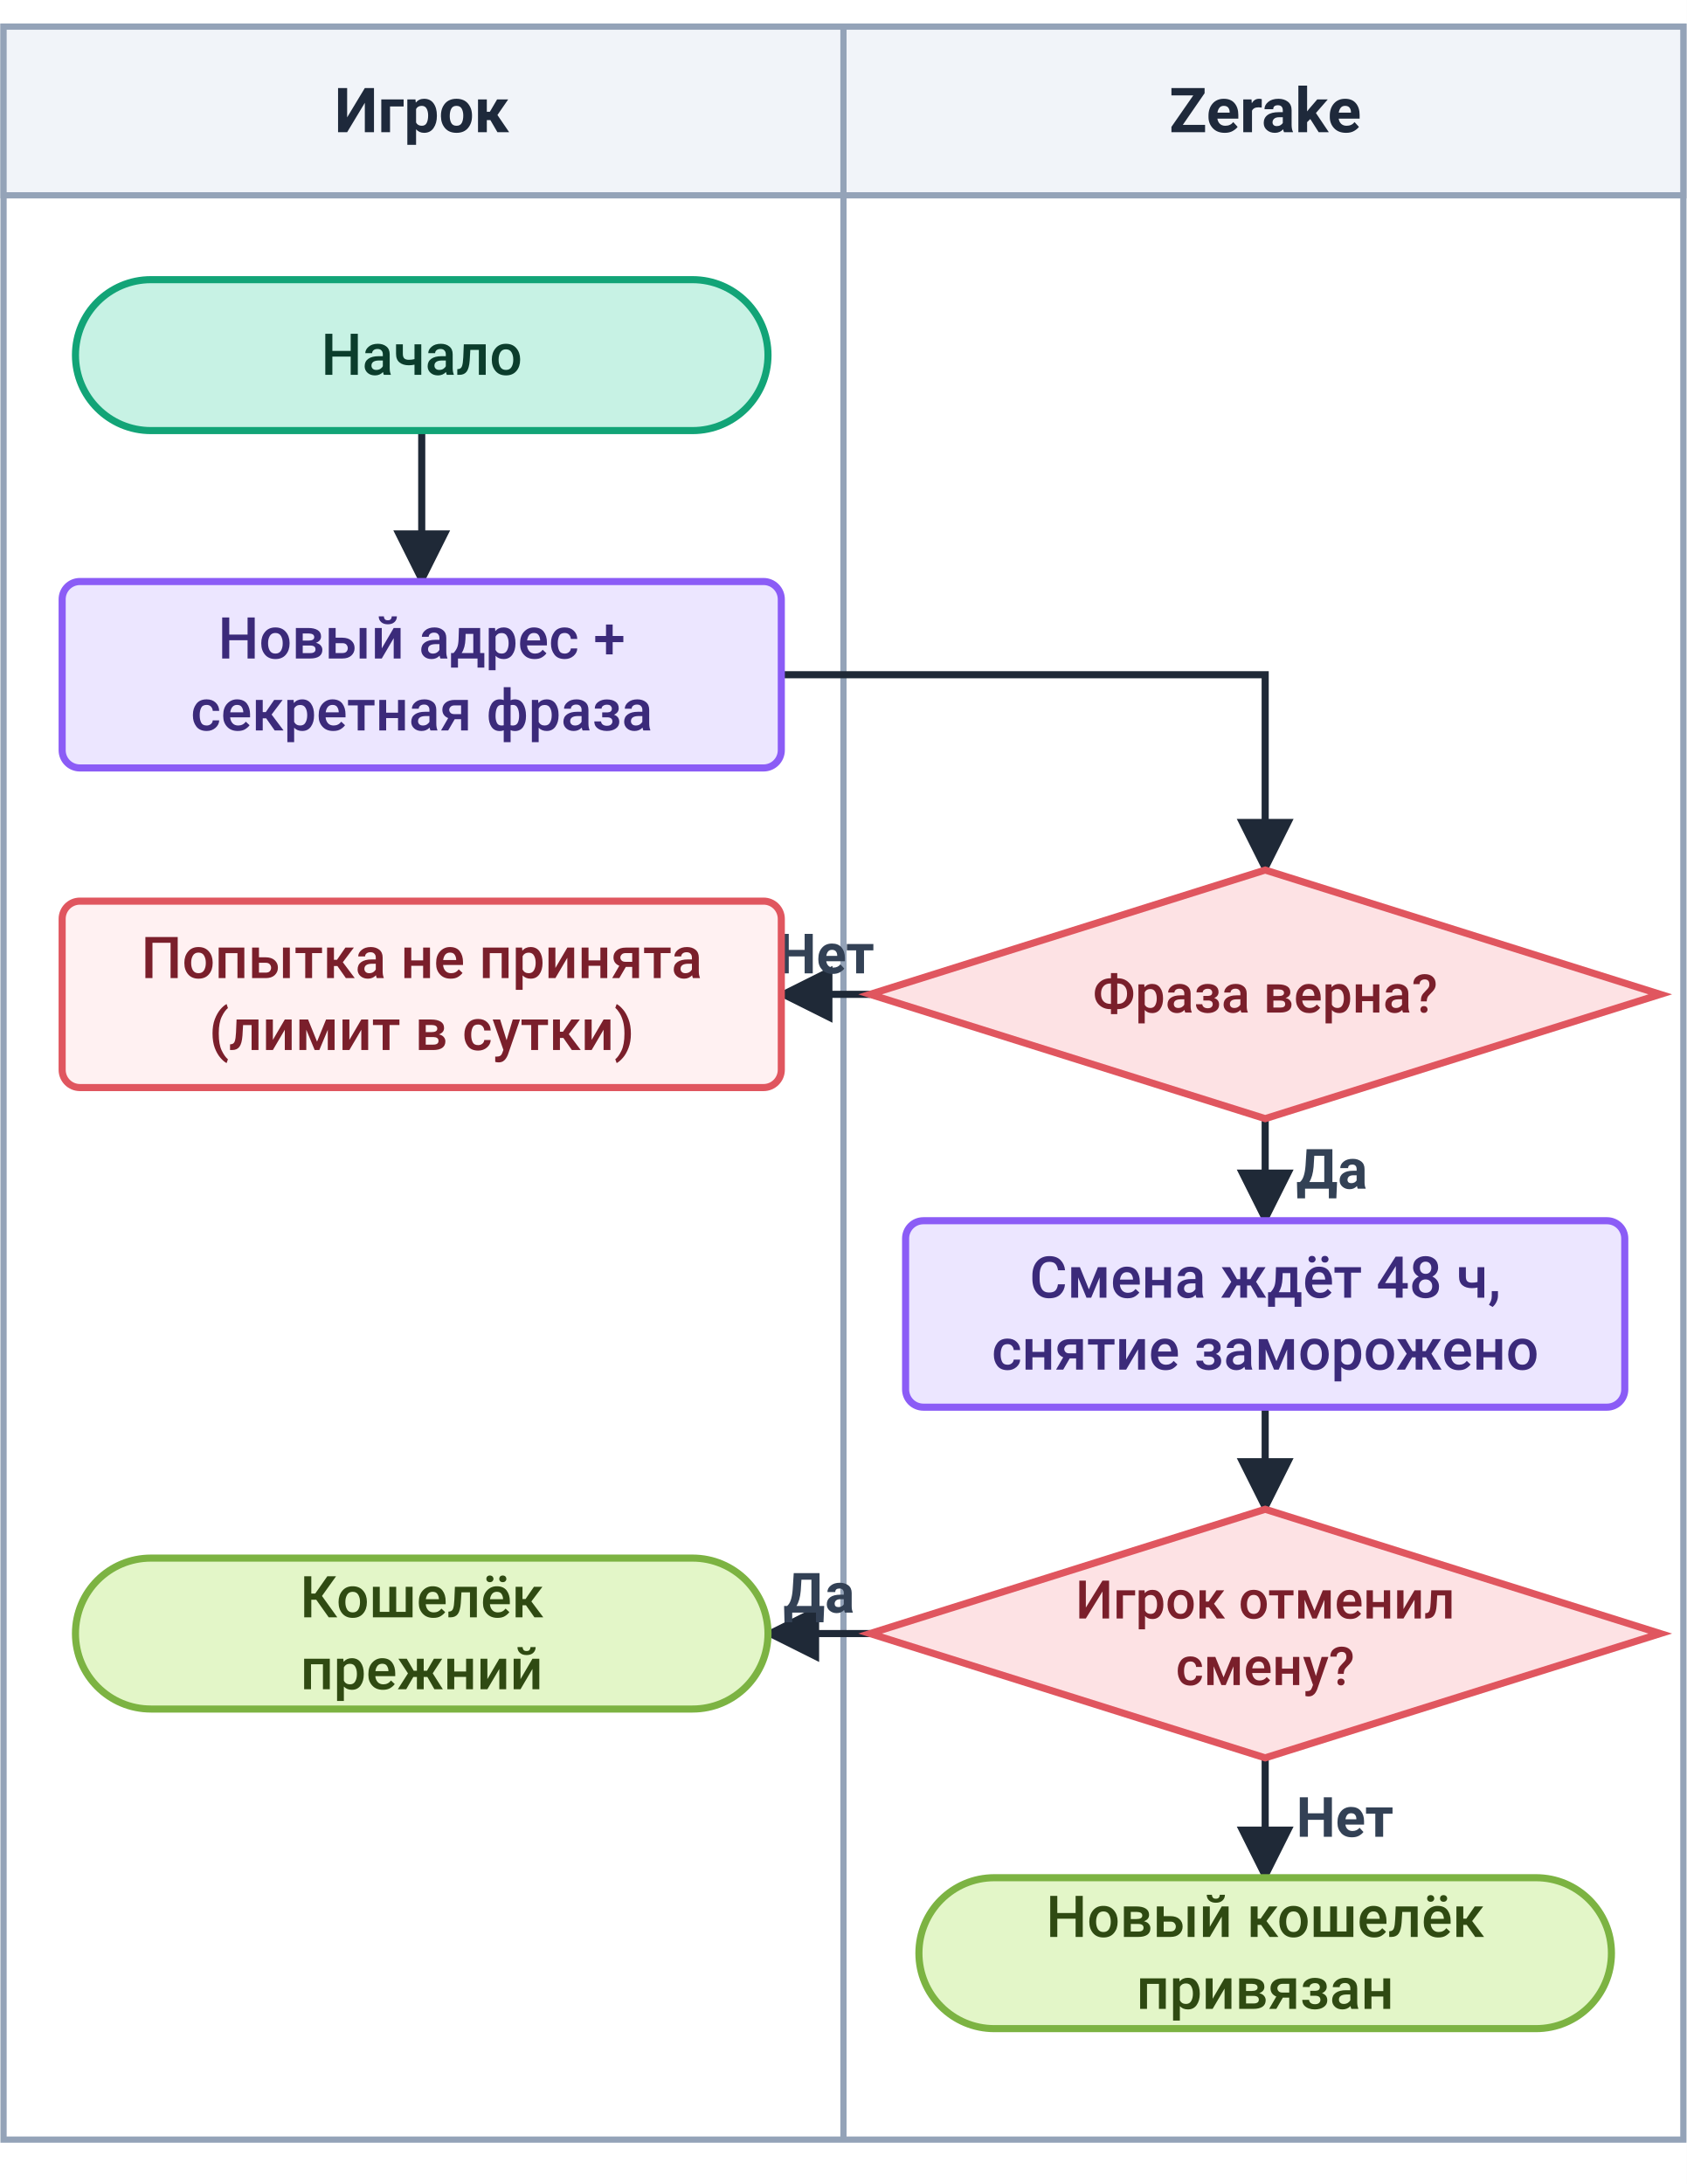
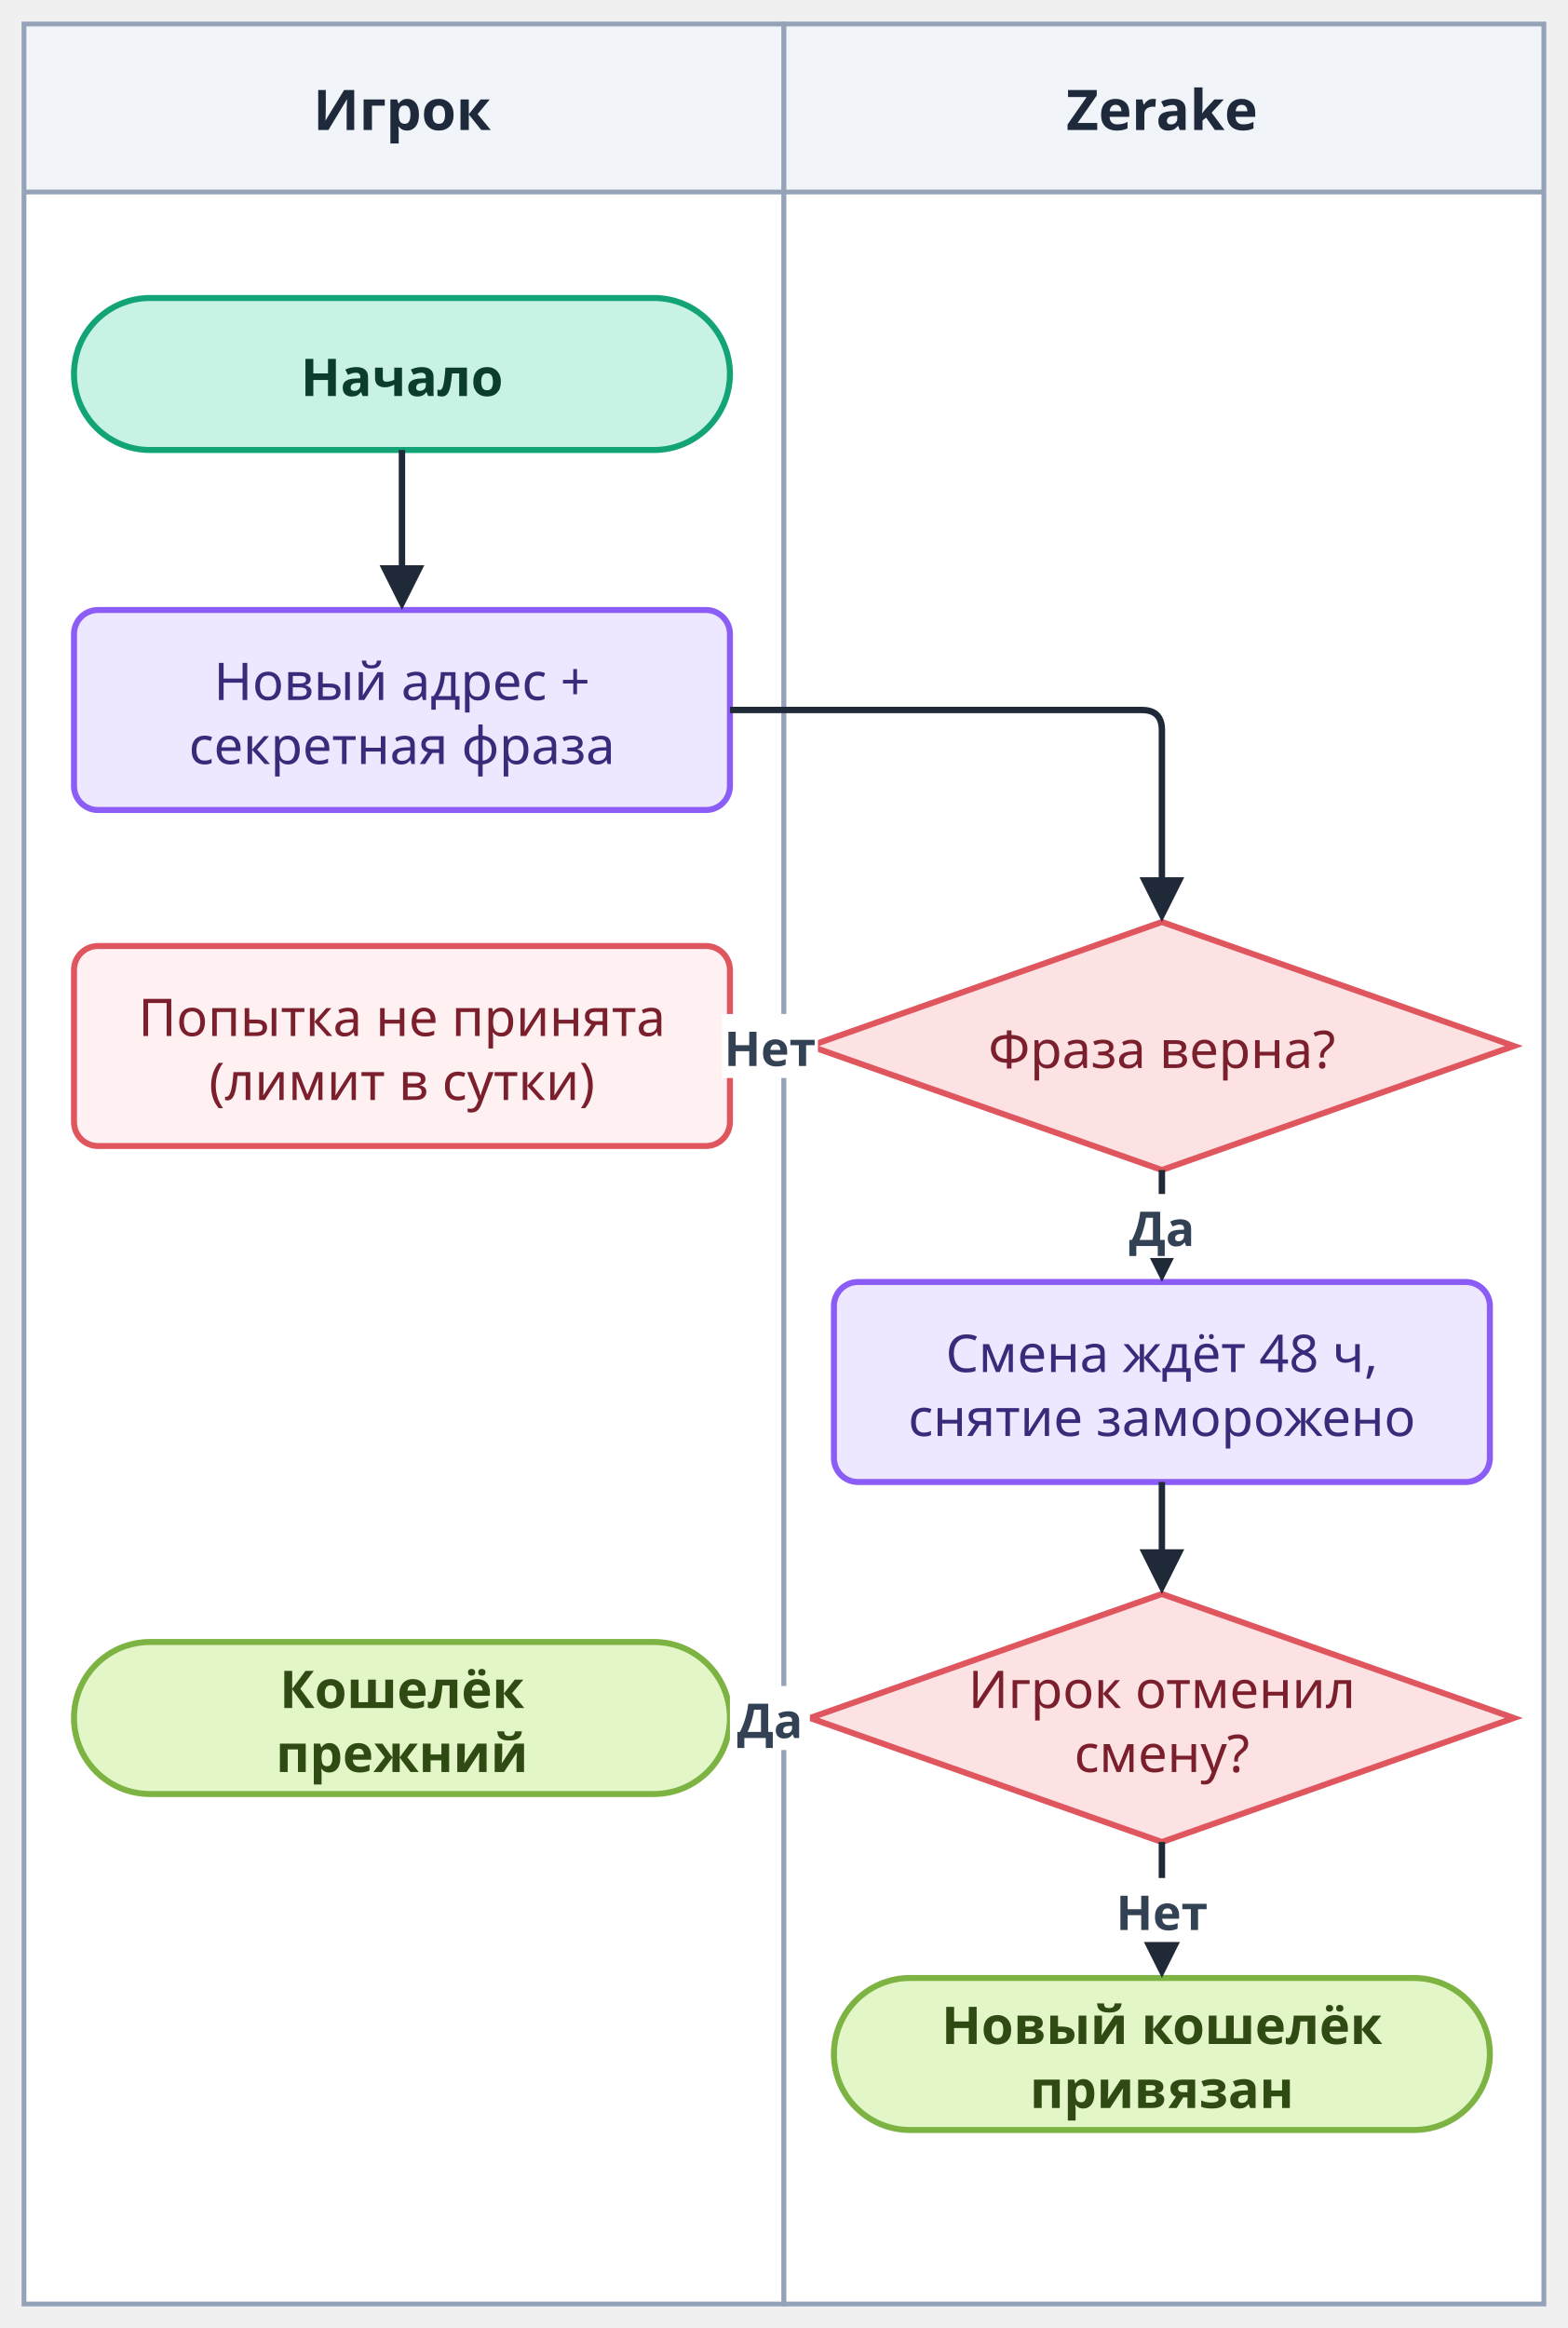
- <svg xmlns="http://www.w3.org/2000/svg" viewBox="0 0 380 492" width="380" height="492" font-family="Segoe UI, -apple-system, Roboto, Helvetica, Arial, sans-serif">
-   <defs>
-     <marker id="arr" viewBox="0 0 10 10" refX="9" refY="5" markerWidth="8" markerHeight="8" orient="auto-start-reverse">
-       <path d="M0,0 L10,5 L0,10 z" fill="#1f2937" />
-     </marker>
-   </defs>
-   <rect width="380" height="492" fill="#ffffff" />
-   <rect x="0.8" y="6" width="378.4" height="476" fill="#ffffff" stroke="#94a3b8" stroke-width="1.4" />
-   <rect x="0.8" y="6" width="378.4" height="38" fill="#f1f4f9" stroke="#94a3b8" stroke-width="1.4" />
-   <text x="95.0" y="25.0" text-anchor="middle" dominant-baseline="central" font-size="14" font-weight="600" fill="#1e293b">Игрок</text>
-   <line x1="190" y1="6" x2="190" y2="482" stroke="#94a3b8" stroke-width="1.4" />
-   <text x="285.0" y="25.0" text-anchor="middle" dominant-baseline="central" font-size="14" font-weight="600" fill="#1e293b">Zerake</text>
-   <path d="M95.0,97.0 L95.0,131.0" fill="none" stroke="#1f2937" stroke-width="1.6" marker-end="url(#arr)" />
-   <path d="M176.0,152.0 L285.0,152.0 L285.0,196.0" fill="none" stroke="#1f2937" stroke-width="1.6" marker-end="url(#arr)" />
-   <path d="M196.0,224.0 L176.0,224.0" fill="none" stroke="#1f2937" stroke-width="1.6" marker-end="url(#arr)" />
-   <text x="186.0" y="215.0" text-anchor="middle" dominant-baseline="central" font-size="12.5" font-weight="600" fill="#334155">Нет</text>
-   <path d="M285.0,252.0 L285.0,275.0" fill="none" stroke="#1f2937" stroke-width="1.6" marker-end="url(#arr)" />
-   <text x="292.0" y="263.5" text-anchor="start" dominant-baseline="central" font-size="12.5" font-weight="600" fill="#334155">Да</text>
-   <path d="M285.0,317.0 L285.0,340.0" fill="none" stroke="#1f2937" stroke-width="1.6" marker-end="url(#arr)" />
-   <path d="M196.0,368.0 L173.0,368.0" fill="none" stroke="#1f2937" stroke-width="1.6" marker-end="url(#arr)" />
-   <text x="184.5" y="359.0" text-anchor="middle" dominant-baseline="central" font-size="12.5" font-weight="600" fill="#334155">Да</text>
-   <path d="M285.0,396.0 L285.0,423.0" fill="none" stroke="#1f2937" stroke-width="1.6" marker-end="url(#arr)" />
-   <text x="292.0" y="409.5" text-anchor="start" dominant-baseline="central" font-size="12.5" font-weight="600" fill="#334155">Нет</text>
-   <rect x="17.0" y="63.0" width="156" height="34" rx="17.0" fill="#c7f2e4" stroke="#12a477" stroke-width="1.6" />
-   <text x="95.0" y="80.0" text-anchor="middle" dominant-baseline="central" font-size="13" font-weight="500" fill="#0b3d2c">Начало</text>
-   <rect x="14.0" y="131.0" width="162" height="42" rx="4" fill="#ece6ff" stroke="#8b5cf6" stroke-width="1.6" />
-   <text x="95.0" y="143.9" text-anchor="middle" dominant-baseline="central" font-size="13" font-weight="500" fill="#3b2a7a">Новый адрес +</text>
-   <text x="95.0" y="160.1" text-anchor="middle" dominant-baseline="central" font-size="13" font-weight="500" fill="#3b2a7a">секретная фраза</text>
-   <polygon points="285.0,196.0 374.0,224.0 285.0,252.0 196.0,224.0" fill="#fde2e4" stroke="#e0565f" stroke-width="1.6" />
-   <text x="285.0" y="224.0" text-anchor="middle" dominant-baseline="central" font-size="12" font-weight="500" fill="#7a1f2b">Фраза верна?</text>
-   <rect x="14.0" y="203.0" width="162" height="42" rx="4" fill="#fff1f2" stroke="#e0565f" stroke-width="1.6" />
-   <text x="95.0" y="215.9" text-anchor="middle" dominant-baseline="central" font-size="13" font-weight="500" fill="#7a1f2b">Попытка не принята</text>
-   <text x="95.0" y="232.1" text-anchor="middle" dominant-baseline="central" font-size="13" font-weight="500" fill="#7a1f2b">(лимит в сутки)</text>
-   <rect x="204.0" y="275.0" width="162" height="42" rx="4" fill="#ece6ff" stroke="#8b5cf6" stroke-width="1.6" />
-   <text x="285.0" y="287.9" text-anchor="middle" dominant-baseline="central" font-size="13" font-weight="500" fill="#3b2a7a">Смена ждёт 48 ч,</text>
-   <text x="285.0" y="304.1" text-anchor="middle" dominant-baseline="central" font-size="13" font-weight="500" fill="#3b2a7a">снятие заморожено</text>
-   <polygon points="285.0,340.0 374.0,368.0 285.0,396.0 196.0,368.0" fill="#fde2e4" stroke="#e0565f" stroke-width="1.6" />
-   <text x="285.0" y="360.5" text-anchor="middle" dominant-baseline="central" font-size="12" font-weight="500" fill="#7a1f2b">Игрок отменил</text>
-   <text x="285.0" y="375.5" text-anchor="middle" dominant-baseline="central" font-size="12" font-weight="500" fill="#7a1f2b">смену?</text>
-   <rect x="17.0" y="351.0" width="156" height="34" rx="17.0" fill="#e3f6c8" stroke="#7cb342" stroke-width="1.6" />
-   <text x="95.0" y="359.9" text-anchor="middle" dominant-baseline="central" font-size="13" font-weight="500" fill="#2f4a12">Кошелёк</text>
-   <text x="95.0" y="376.1" text-anchor="middle" dominant-baseline="central" font-size="13" font-weight="500" fill="#2f4a12">прежний</text>
-   <rect x="207.0" y="423.0" width="156" height="34" rx="17.0" fill="#e3f6c8" stroke="#7cb342" stroke-width="1.6" />
-   <text x="285.0" y="431.9" text-anchor="middle" dominant-baseline="central" font-size="13" font-weight="500" fill="#2f4a12">Новый кошелёк</text>
-   <text x="285.0" y="448.1" text-anchor="middle" dominant-baseline="central" font-size="13" font-weight="500" fill="#2f4a12">привязан</text>
+ <svg xmlns="http://www.w3.org/2000/svg" width="392" height="582" role="img" aria-label="Смена кошелька для выплат" viewBox="1004.5 -5.5 392 582" style="">
+   <g>
+     <g />
+     <g transform="translate(1010,0) scale(1)">
+       <g transform="translate(0.5,0.5)" style="visibility: visible;">
+         <path d="M 0 42 L 0 0 L 190 0 L 190 42" fill="#f1f4f9" stroke="#94a3b8" stroke-width="1.2" stroke-miterlimit="10" pointer-events="all" style="fill: light-dark(rgb(241, 244, 249), rgb(25, 28, 32)); stroke: light-dark(rgb(148, 163, 184), rgb(87, 100, 118));" />
+         <path d="M 0 42 L 0 570 L 190 570 L 190 42" fill="#ffffff" stroke="#94a3b8" stroke-width="1.2" stroke-miterlimit="10" pointer-events="all" style="fill: light-dark(rgb(255, 255, 255), rgb(18, 18, 18)); stroke: light-dark(rgb(148, 163, 184), rgb(87, 100, 118));" />
+         <path d="M 0 42 L 190 42" fill="none" stroke="white" stroke-width="9.2" stroke-miterlimit="10" pointer-events="stroke" style="stroke: light-dark(rgb(148, 163, 184), rgb(87, 100, 118));" visibility="hidden" vector-effect="non-scaling-stroke" />
+         <path d="M 0 42 L 190 42" fill="none" stroke="#94a3b8" stroke-width="1.2" stroke-miterlimit="10" pointer-events="all" style="stroke: light-dark(rgb(148, 163, 184), rgb(87, 100, 118));" />
+       </g>
+       <g style="">
+         <g fill="#1E293B" font-family="'Segoe UI'" font-weight="bold" text-anchor="middle" font-size="14px" style="fill: light-dark(rgb(30, 41, 59), rgb(195, 204, 220));">
+           <text x="95" y="27">Игрок</text>
+         </g>
+       </g>
+       <g transform="translate(0.5,0.5)" style="visibility: visible;">
+         <path d="M 190 42 L 190 0 L 380 0 L 380 42" fill="#f1f4f9" stroke="#94a3b8" stroke-width="1.2" stroke-miterlimit="10" pointer-events="all" style="fill: light-dark(rgb(241, 244, 249), rgb(25, 28, 32)); stroke: light-dark(rgb(148, 163, 184), rgb(87, 100, 118));" />
+         <path d="M 190 42 L 190 570 L 380 570 L 380 42" fill="#ffffff" stroke="#94a3b8" stroke-width="1.2" stroke-miterlimit="10" pointer-events="all" style="fill: light-dark(rgb(255, 255, 255), rgb(18, 18, 18)); stroke: light-dark(rgb(148, 163, 184), rgb(87, 100, 118));" />
+         <path d="M 190 42 L 380 42" fill="none" stroke="white" stroke-width="9.2" stroke-miterlimit="10" pointer-events="stroke" style="stroke: light-dark(rgb(148, 163, 184), rgb(87, 100, 118));" visibility="hidden" vector-effect="non-scaling-stroke" />
+         <path d="M 190 42 L 380 42" fill="none" stroke="#94a3b8" stroke-width="1.2" stroke-miterlimit="10" pointer-events="all" style="stroke: light-dark(rgb(148, 163, 184), rgb(87, 100, 118));" />
+       </g>
+       <g style="">
+         <g fill="#1E293B" font-family="'Segoe UI'" font-weight="bold" text-anchor="middle" font-size="14px" style="fill: light-dark(rgb(30, 41, 59), rgb(195, 204, 220));">
+           <text x="285" y="27">Zerake</text>
+         </g>
+       </g>
+       <g style="visibility: visible;">
+         <rect x="13" y="69" width="164" height="38" rx="19" ry="19" fill="#c7f2e4" stroke="#12a477" stroke-width="1.5" pointer-events="all" style="fill: light-dark(rgb(199, 242, 228), rgb(9, 46, 34)); stroke: light-dark(rgb(18, 164, 119), rgb(29, 155, 116));" />
+       </g>
+       <g style="">
+         <g fill="#0B3D2C" font-family="'Segoe UI'" font-weight="bold" text-anchor="middle" font-size="13px" style="fill: light-dark(rgb(11, 61, 44), rgb(162, 205, 191));">
+           <text x="95" y="93.5">Начало</text>
+         </g>
+       </g>
+       <g style="visibility: visible;">
+         <rect x="13" y="147" width="164" height="50" rx="6" ry="6" fill="#ede7ff" stroke="#8b5cf6" stroke-width="1.5" pointer-events="all" style="fill: light-dark(rgb(237, 231, 255), rgb(38, 33, 53)); stroke: light-dark(rgb(139, 92, 246), rgb(162, 122, 254));" />
+       </g>
+       <g style="">
+         <g fill="#3B2A7A" font-family="'Segoe UI'" text-anchor="middle" font-size="13px" style="fill: light-dark(rgb(59, 42, 122), rgb(200, 185, 254));">
+           <text x="95" y="169.5">Новый адрес +</text>
+           <text x="95" y="185.5">секретная фраза</text>
+         </g>
+       </g>
+       <g style="visibility: visible;">
+         <path d="M 285 225 L 373 256 L 285 287 L 197 256 Z" fill="#fde2e4" stroke="#e0565f" stroke-width="1.5" stroke-miterlimit="10" pointer-events="all" style="fill: light-dark(rgb(253, 226, 228), rgb(56, 33, 35)); stroke: light-dark(rgb(224, 86, 95), rgb(230, 112, 120));" />
+       </g>
+       <g style="">
+         <g fill="#7A1F2B" font-family="'Segoe UI'" text-anchor="middle" font-size="13px" style="fill: light-dark(rgb(122, 31, 43), rgb(253, 175, 185));">
+           <text x="285" y="261.5">Фраза верна?</text>
+         </g>
+       </g>
+       <g style="visibility: visible;">
+         <rect x="13" y="231" width="164" height="50" rx="6" ry="6" fill="#fff1f2" stroke="#e0565f" stroke-width="1.5" pointer-events="all" style="fill: light-dark(rgb(255, 241, 242), rgb(37, 25, 26)); stroke: light-dark(rgb(224, 86, 95), rgb(230, 112, 120));" />
+       </g>
+       <g style="">
+         <g fill="#7A1F2B" font-family="'Segoe UI'" text-anchor="middle" font-size="13px" style="fill: light-dark(rgb(122, 31, 43), rgb(253, 175, 185));">
+           <text x="95" y="253.5">Попытка не принята</text>
+           <text x="95" y="269.5">(лимит в сутки)</text>
+         </g>
+       </g>
+       <g style="visibility: visible;">
+         <rect x="203" y="315" width="164" height="50" rx="6" ry="6" fill="#ede7ff" stroke="#8b5cf6" stroke-width="1.5" pointer-events="all" style="fill: light-dark(rgb(237, 231, 255), rgb(38, 33, 53)); stroke: light-dark(rgb(139, 92, 246), rgb(162, 122, 254));" />
+       </g>
+       <g style="">
+         <g fill="#3B2A7A" font-family="'Segoe UI'" text-anchor="middle" font-size="13px" style="fill: light-dark(rgb(59, 42, 122), rgb(200, 185, 254));">
+           <text x="285" y="337.5">Смена ждёт 48 ч,</text>
+           <text x="285" y="353.5">снятие заморожено</text>
+         </g>
+       </g>
+       <g style="visibility: visible;">
+         <path d="M 285 393 L 373 424 L 285 455 L 197 424 Z" fill="#fde2e4" stroke="#e0565f" stroke-width="1.5" stroke-miterlimit="10" pointer-events="all" style="fill: light-dark(rgb(253, 226, 228), rgb(56, 33, 35)); stroke: light-dark(rgb(224, 86, 95), rgb(230, 112, 120));" />
+       </g>
+       <g style="">
+         <g fill="#7A1F2B" font-family="'Segoe UI'" text-anchor="middle" font-size="13px" style="fill: light-dark(rgb(122, 31, 43), rgb(253, 175, 185));">
+           <text x="285" y="421.5">Игрок отменил</text>
+           <text x="285" y="437.5">смену?</text>
+         </g>
+       </g>
+       <g style="visibility: visible;">
+         <rect x="13" y="405" width="164" height="38" rx="19" ry="19" fill="#e3f6c8" stroke="#7cb342" stroke-width="1.5" pointer-events="all" style="fill: light-dark(rgb(227, 246, 200), rgb(22, 38, 0)); stroke: light-dark(rgb(124, 179, 66), rgb(69, 117, 20));" />
+       </g>
+       <g style="">
+         <g fill="#2F4A12" font-family="'Segoe UI'" font-weight="bold" text-anchor="middle" font-size="13px" style="fill: light-dark(rgb(47, 74, 18), rgb(168, 191, 143));">
+           <text x="95" y="421.5">Кошелёк</text>
+           <text x="95" y="437.5">прежний</text>
+         </g>
+       </g>
+       <g style="visibility: visible;">
+         <rect x="203" y="489" width="164" height="38" rx="19" ry="19" fill="#e3f6c8" stroke="#7cb342" stroke-width="1.5" pointer-events="all" style="fill: light-dark(rgb(227, 246, 200), rgb(22, 38, 0)); stroke: light-dark(rgb(124, 179, 66), rgb(69, 117, 20));" />
+       </g>
+       <g style="">
+         <g fill="#2F4A12" font-family="'Segoe UI'" font-weight="bold" text-anchor="middle" font-size="13px" style="fill: light-dark(rgb(47, 74, 18), rgb(168, 191, 143));">
+           <text x="285" y="505.5">Новый кошелёк</text>
+           <text x="285" y="521.5">привязан</text>
+         </g>
+       </g>
+       <g style="visibility: visible;">
+         <path d="M 95 107 L 95 136.61" fill="none" stroke="white" stroke-width="9.6" stroke-miterlimit="10" pointer-events="stroke" style="stroke: light-dark(rgb(31, 41, 55), rgb(196, 204, 216));" visibility="hidden" vector-effect="non-scaling-stroke" />
+         <path d="M 95 107 L 95 136.61" fill="none" stroke="#1f2937" stroke-width="1.6" stroke-miterlimit="10" pointer-events="stroke" style="stroke: light-dark(rgb(31, 41, 55), rgb(196, 204, 216));" />
+         <path d="M 95 145.21 L 90.7 136.61 L 99.3 136.61 Z" fill="#1f2937" stroke="#1f2937" stroke-width="1.6" stroke-miterlimit="10" pointer-events="all" style="fill: light-dark(rgb(31, 41, 55), rgb(196, 204, 216)); stroke: light-dark(rgb(31, 41, 55), rgb(196, 204, 216));" />
+       </g>
+       <g style="visibility: visible;">
+         <path d="M 177 172 L 280 172 Q 285 172 285 177 L 285 214.61" fill="none" stroke="white" stroke-width="9.6" stroke-miterlimit="10" pointer-events="stroke" style="stroke: light-dark(rgb(31, 41, 55), rgb(196, 204, 216));" visibility="hidden" vector-effect="non-scaling-stroke" />
+         <path d="M 177 172 L 280 172 Q 285 172 285 177 L 285 214.61" fill="none" stroke="#1f2937" stroke-width="1.6" stroke-miterlimit="10" pointer-events="stroke" style="stroke: light-dark(rgb(31, 41, 55), rgb(196, 204, 216));" />
+         <path d="M 285 223.21 L 280.7 214.61 L 289.3 214.61 Z" fill="#1f2937" stroke="#1f2937" stroke-width="1.6" stroke-miterlimit="10" pointer-events="all" style="fill: light-dark(rgb(31, 41, 55), rgb(196, 204, 216)); stroke: light-dark(rgb(31, 41, 55), rgb(196, 204, 216));" />
+       </g>
+       <g style="visibility: visible;">
+         <path d="M 197 256 L 182 256 Q 177 256 182 256 L 192 256 Q 197 256 192.19 256 L 187.39 256" fill="none" stroke="white" stroke-width="9.6" stroke-miterlimit="10" pointer-events="stroke" style="stroke: light-dark(rgb(31, 41, 55), rgb(196, 204, 216));" visibility="hidden" vector-effect="non-scaling-stroke" />
+         <path d="M 197 256 L 182 256 Q 177 256 182 256 L 192 256 Q 197 256 192.19 256 L 187.39 256" fill="none" stroke="#1f2937" stroke-width="1.6" stroke-miterlimit="10" pointer-events="stroke" style="stroke: light-dark(rgb(31, 41, 55), rgb(196, 204, 216));" />
+         <path d="M 178.79 256 L 187.39 251.7 L 187.39 260.3 Z" fill="#1f2937" stroke="#1f2937" stroke-width="1.6" stroke-miterlimit="10" pointer-events="all" style="fill: light-dark(rgb(31, 41, 55), rgb(196, 204, 216)); stroke: light-dark(rgb(31, 41, 55), rgb(196, 204, 216));" />
+       </g>
+       <g style="">
+         <g fill="#334155" font-family="'Segoe UI'" font-weight="bold" text-anchor="middle" font-size="12px" style="fill: light-dark(rgb(51, 65, 85), rgb(172, 184, 201));">
+           <rect fill="#FFFFFF" stroke="none" x="175" y="248" width="24" height="16" stroke-width="0" style="fill: light-dark(rgb(255, 255, 255), rgb(18, 18, 18));" />
+           <text x="187" y="261">Нет</text>
+         </g>
+       </g>
+       <g style="visibility: visible;">
+         <path d="M 285 287 L 285 302 Q 285 307 285 302 L 285 298.5 Q 285 295 285 299.81 L 285 304.61" fill="none" stroke="white" stroke-width="9.6" stroke-miterlimit="10" pointer-events="stroke" style="stroke: light-dark(rgb(31, 41, 55), rgb(196, 204, 216));" visibility="hidden" vector-effect="non-scaling-stroke" />
+         <path d="M 285 287 L 285 302 Q 285 307 285 302 L 285 298.5 Q 285 295 285 299.81 L 285 304.61" fill="none" stroke="#1f2937" stroke-width="1.6" stroke-miterlimit="10" pointer-events="stroke" style="stroke: light-dark(rgb(31, 41, 55), rgb(196, 204, 216));" />
+         <path d="M 285 313.21 L 280.7 304.61 L 289.3 304.61 Z" fill="#1f2937" stroke="#1f2937" stroke-width="1.6" stroke-miterlimit="10" pointer-events="all" style="fill: light-dark(rgb(31, 41, 55), rgb(196, 204, 216)); stroke: light-dark(rgb(31, 41, 55), rgb(196, 204, 216));" />
+       </g>
+       <g style="">
+         <g fill="#334155" font-family="'Segoe UI'" font-weight="bold" text-anchor="middle" font-size="12px" style="fill: light-dark(rgb(51, 65, 85), rgb(172, 184, 201));">
+           <rect fill="#FFFFFF" stroke="none" x="275" y="293" width="20" height="16" stroke-width="0" style="fill: light-dark(rgb(255, 255, 255), rgb(18, 18, 18));" />
+           <text x="285" y="306">Да</text>
+         </g>
+       </g>
+       <g style="visibility: visible;">
+         <path d="M 285 365 L 285 380 Q 285 385 285 380 L 285 376.5 Q 285 373 285 377.81 L 285 382.61" fill="none" stroke="white" stroke-width="9.6" stroke-miterlimit="10" pointer-events="stroke" style="stroke: light-dark(rgb(31, 41, 55), rgb(196, 204, 216));" visibility="hidden" vector-effect="non-scaling-stroke" />
+         <path d="M 285 365 L 285 380 Q 285 385 285 380 L 285 376.5 Q 285 373 285 377.81 L 285 382.61" fill="none" stroke="#1f2937" stroke-width="1.6" stroke-miterlimit="10" pointer-events="stroke" style="stroke: light-dark(rgb(31, 41, 55), rgb(196, 204, 216));" />
+         <path d="M 285 391.21 L 280.7 382.61 L 289.3 382.61 Z" fill="#1f2937" stroke="#1f2937" stroke-width="1.6" stroke-miterlimit="10" pointer-events="all" style="fill: light-dark(rgb(31, 41, 55), rgb(196, 204, 216)); stroke: light-dark(rgb(31, 41, 55), rgb(196, 204, 216));" />
+       </g>
+       <g style="visibility: visible;">
+         <path d="M 197 424 L 182 424 Q 177 424 182 424 L 192 424 Q 197 424 192.19 424 L 187.39 424" fill="none" stroke="white" stroke-width="9.6" stroke-miterlimit="10" pointer-events="stroke" style="stroke: light-dark(rgb(31, 41, 55), rgb(196, 204, 216));" visibility="hidden" vector-effect="non-scaling-stroke" />
+         <path d="M 197 424 L 182 424 Q 177 424 182 424 L 192 424 Q 197 424 192.19 424 L 187.39 424" fill="none" stroke="#1f2937" stroke-width="1.6" stroke-miterlimit="10" pointer-events="stroke" style="stroke: light-dark(rgb(31, 41, 55), rgb(196, 204, 216));" />
+         <path d="M 178.79 424 L 187.39 419.7 L 187.39 428.3 Z" fill="#1f2937" stroke="#1f2937" stroke-width="1.6" stroke-miterlimit="10" pointer-events="all" style="fill: light-dark(rgb(31, 41, 55), rgb(196, 204, 216)); stroke: light-dark(rgb(31, 41, 55), rgb(196, 204, 216));" />
+       </g>
+       <g style="">
+         <g fill="#334155" font-family="'Segoe UI'" font-weight="bold" text-anchor="middle" font-size="12px" style="fill: light-dark(rgb(51, 65, 85), rgb(172, 184, 201));">
+           <rect fill="#FFFFFF" stroke="none" x="177" y="416" width="20" height="16" stroke-width="0" style="fill: light-dark(rgb(255, 255, 255), rgb(18, 18, 18));" />
+           <text x="187" y="429">Да</text>
+         </g>
+       </g>
+       <g style="visibility: visible;">
+         <path d="M 285 455 L 285 470 Q 285 475 285 472 L 285 470.5 Q 285 469 285 473.81 L 285 478.61" fill="none" stroke="white" stroke-width="9.6" stroke-miterlimit="10" pointer-events="stroke" style="stroke: light-dark(rgb(31, 41, 55), rgb(196, 204, 216));" visibility="hidden" vector-effect="non-scaling-stroke" />
+         <path d="M 285 455 L 285 470 Q 285 475 285 472 L 285 470.5 Q 285 469 285 473.81 L 285 478.61" fill="none" stroke="#1f2937" stroke-width="1.6" stroke-miterlimit="10" pointer-events="stroke" style="stroke: light-dark(rgb(31, 41, 55), rgb(196, 204, 216));" />
+         <path d="M 285 487.21 L 280.7 478.61 L 289.3 478.61 Z" fill="#1f2937" stroke="#1f2937" stroke-width="1.6" stroke-miterlimit="10" pointer-events="all" style="fill: light-dark(rgb(31, 41, 55), rgb(196, 204, 216)); stroke: light-dark(rgb(31, 41, 55), rgb(196, 204, 216));" />
+       </g>
+       <g style="">
+         <g fill="#334155" font-family="'Segoe UI'" font-weight="bold" text-anchor="middle" font-size="12px" style="fill: light-dark(rgb(51, 65, 85), rgb(172, 184, 201));">
+           <rect fill="#FFFFFF" stroke="none" x="273" y="464" width="24" height="16" stroke-width="0" style="fill: light-dark(rgb(255, 255, 255), rgb(18, 18, 18));" />
+           <text x="285" y="477">Нет</text>
+         </g>
+       </g>
+     </g>
+     <g />
+     <g />
+   </g>
</svg>
